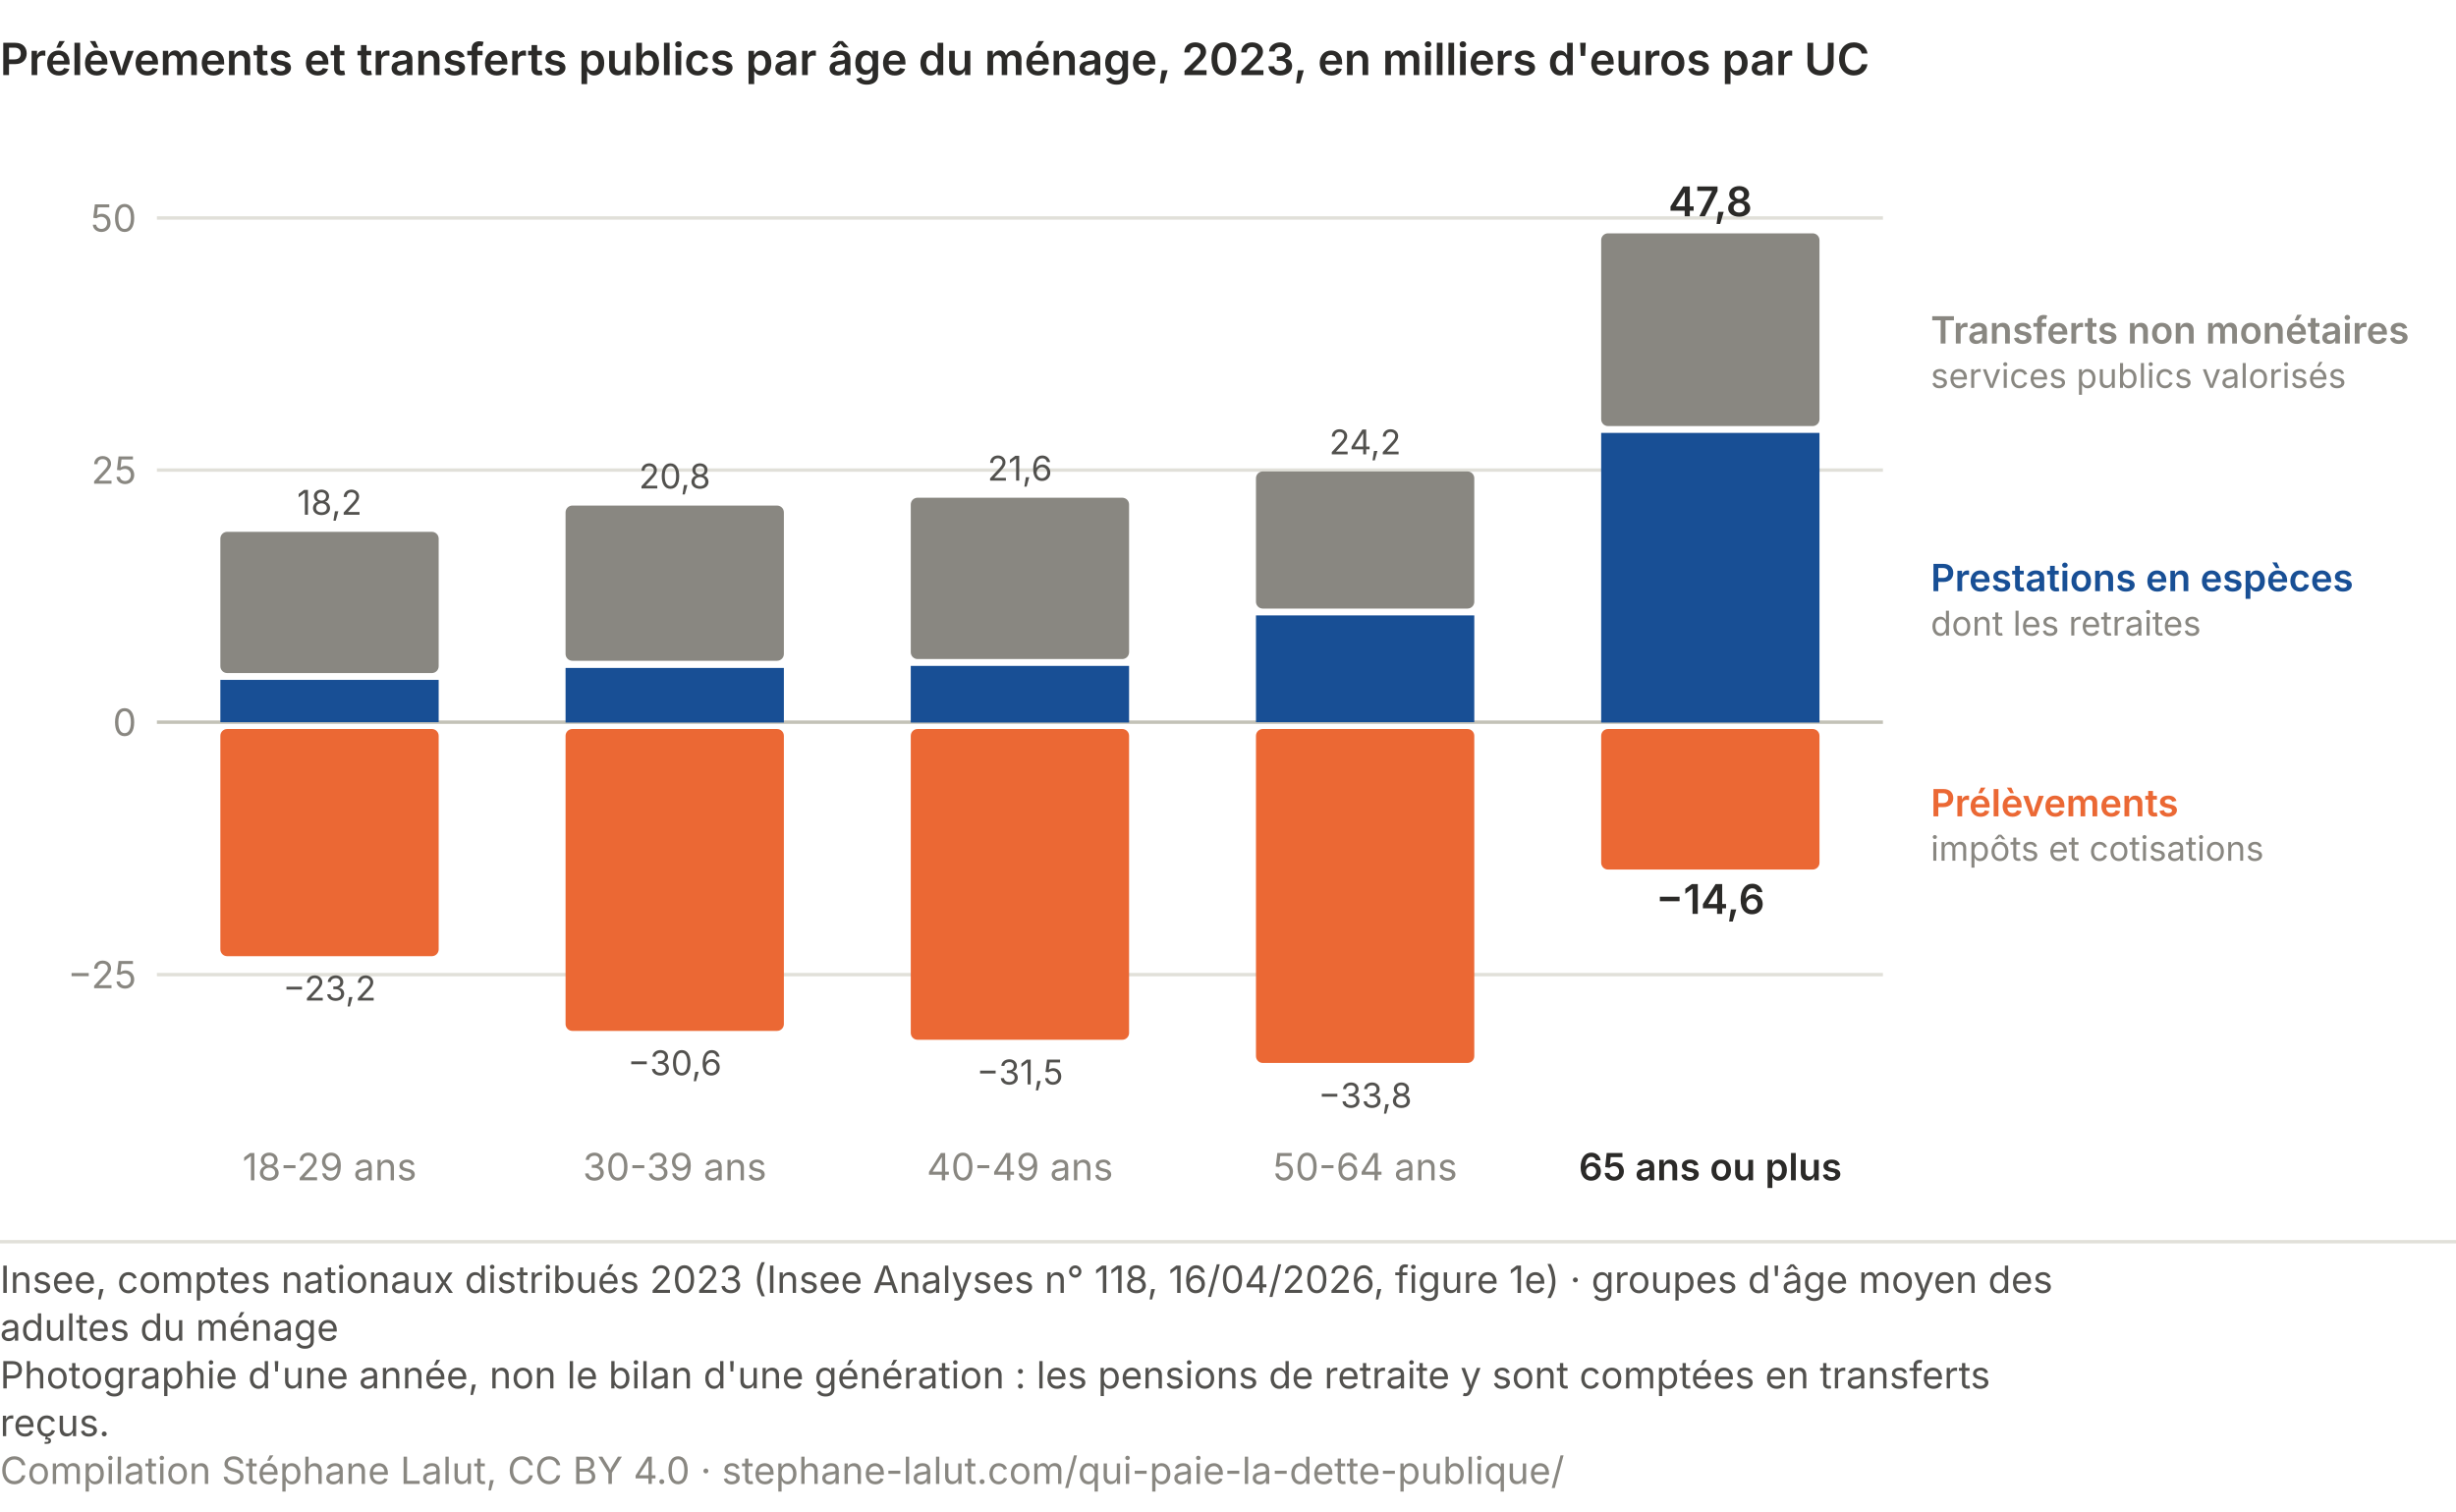
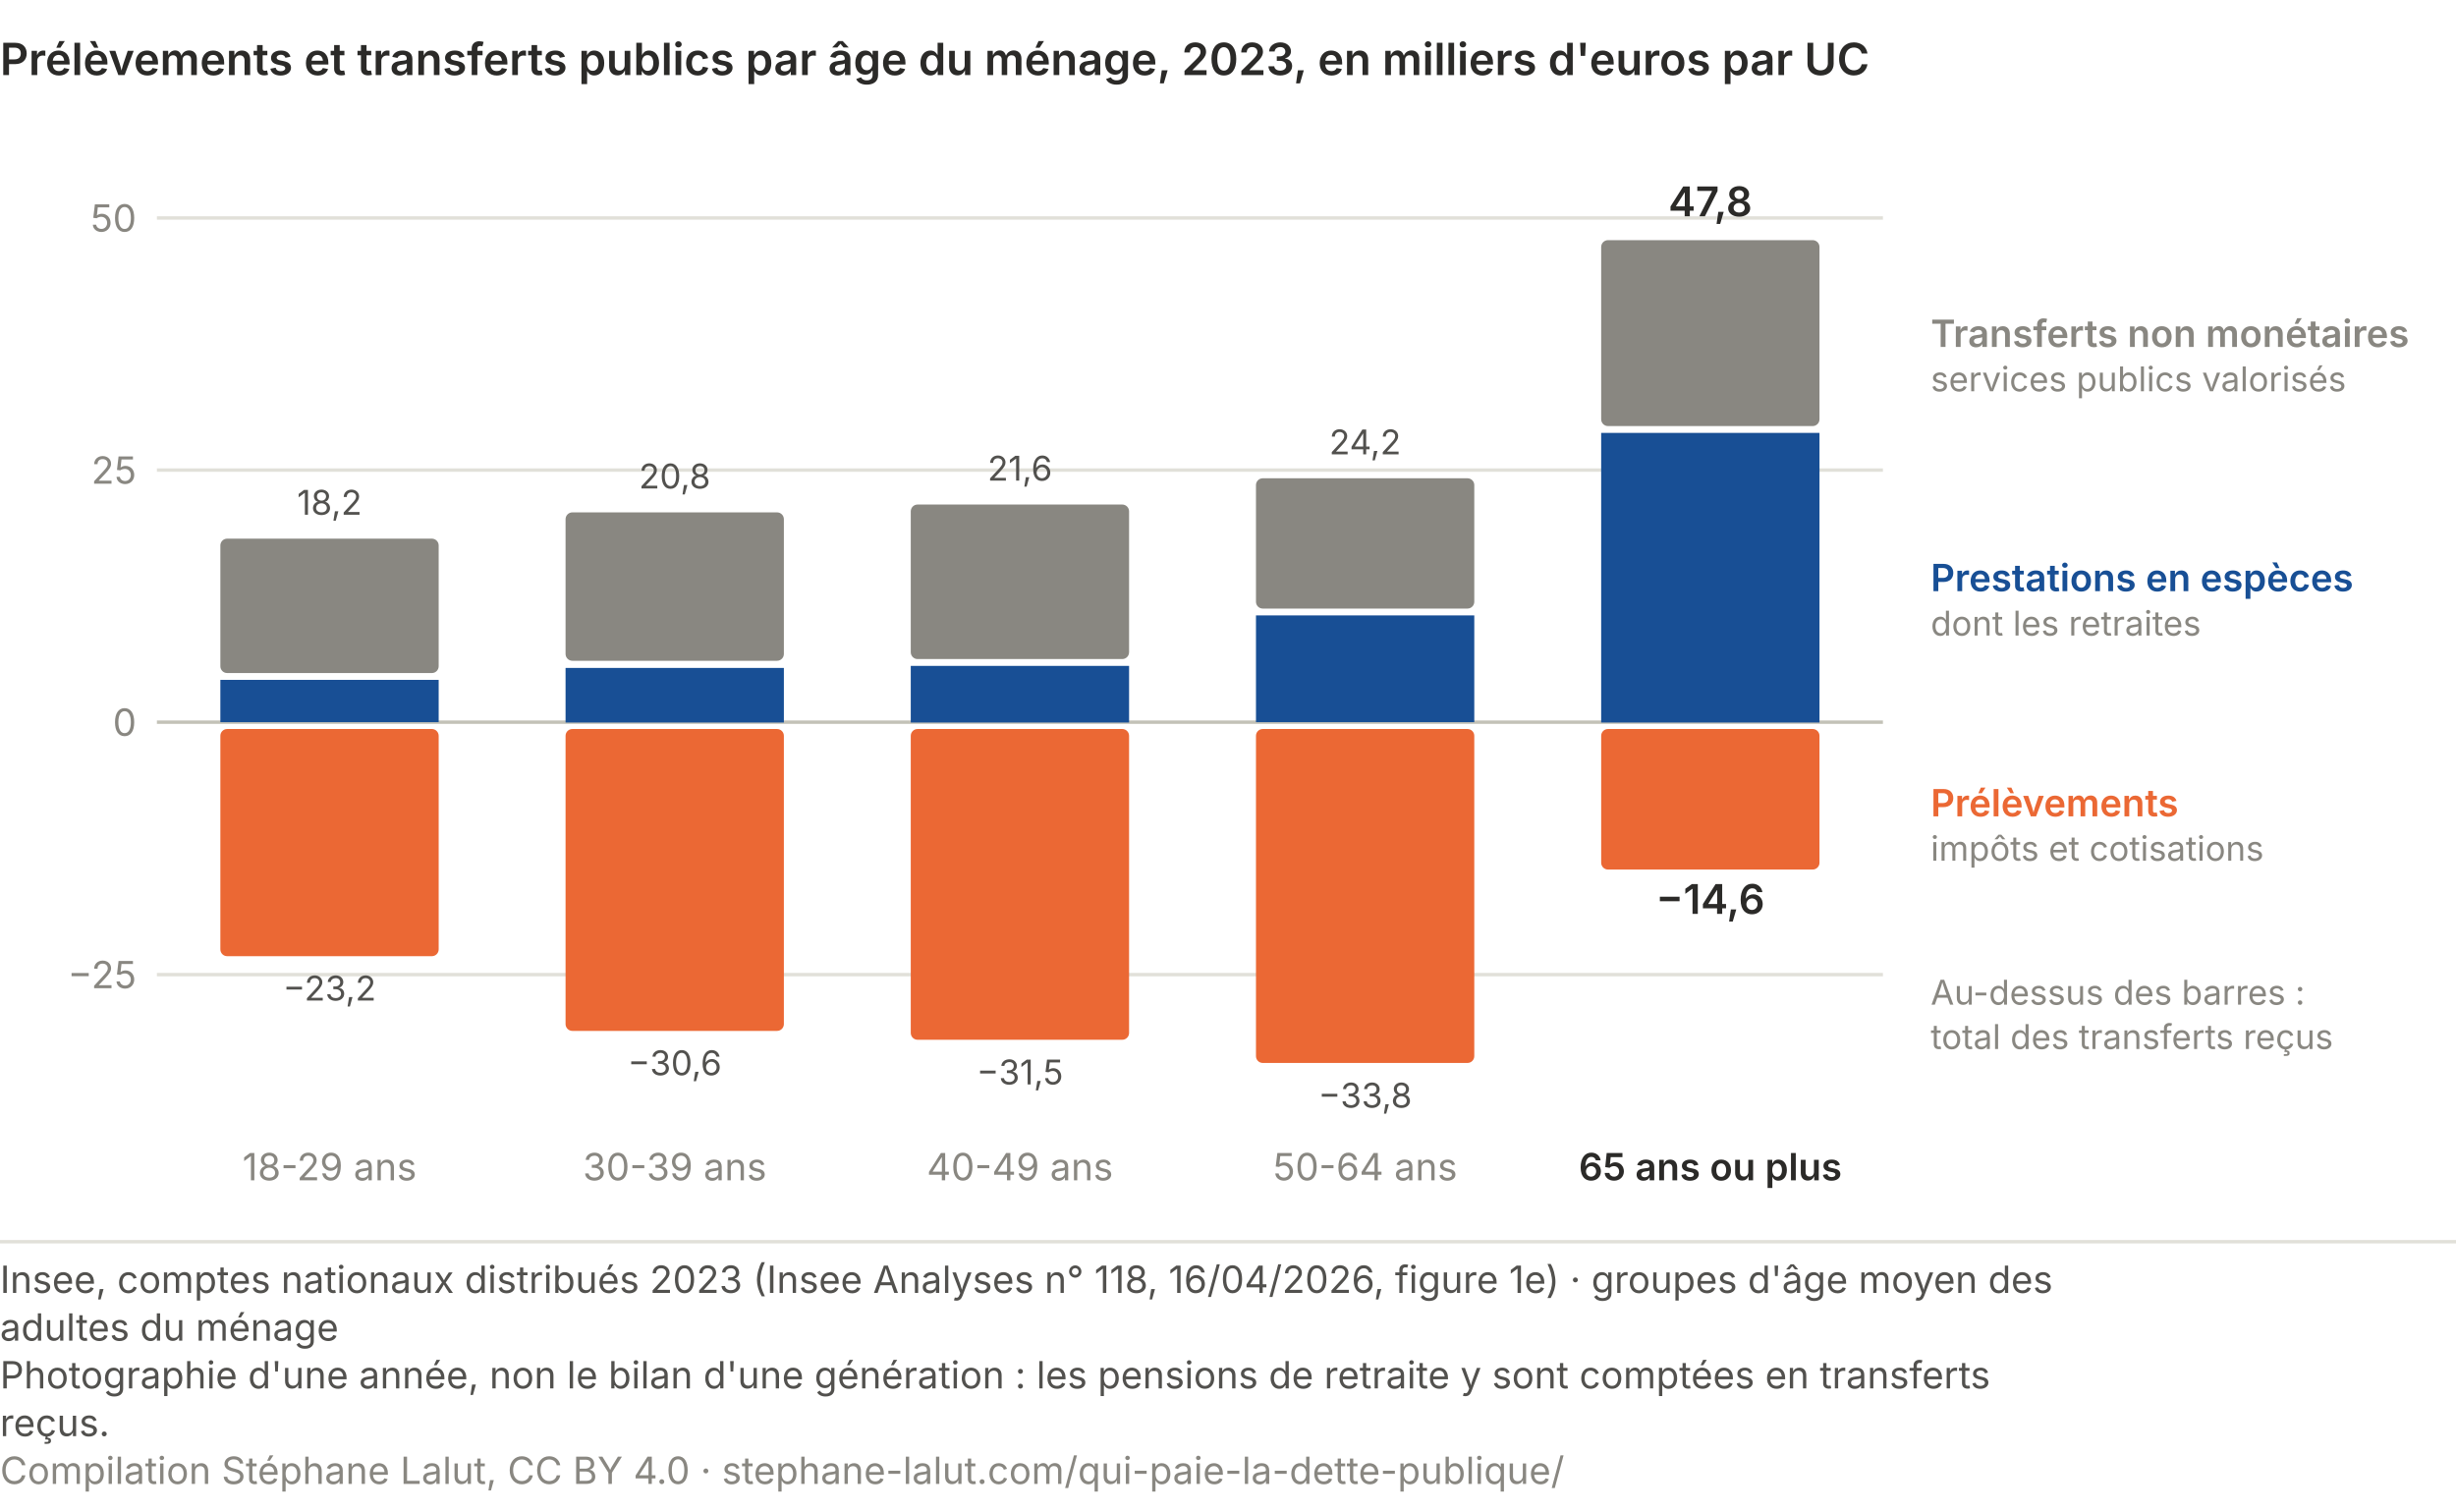
<svg xmlns="http://www.w3.org/2000/svg" viewBox="0 0 720 443" role="img" font-variant-numeric="tabular-nums" aria-labelledby="qp-age-t qp-age-d" font-family="system-ui, -apple-system, Segoe UI, sans-serif">
  <text x="0.0" y="22.0" font-size="13" fill="#2b2a28" text-anchor="start" font-weight="600">Prélèvements et transferts publics par âge du ménage, 2023, en milliers d'euros par UC</text>
  <line x1="46" y1="285.7" x2="552" y2="285.7" stroke="#e1e0d9" stroke-width="1" />
  <text x="40.0" y="289.7" font-size="11" fill="#898781" text-anchor="end">−25</text>
  <line x1="46" y1="211.7" x2="552" y2="211.7" stroke="#c3c2b7" stroke-width="1" />
  <text x="40.0" y="215.7" font-size="11" fill="#898781" text-anchor="end">0</text>
  <line x1="46" y1="137.8" x2="552" y2="137.8" stroke="#e1e0d9" stroke-width="1" />
  <text x="40.0" y="141.8" font-size="11" fill="#898781" text-anchor="end">25</text>
  <line x1="46" y1="63.9" x2="552" y2="63.9" stroke="#e1e0d9" stroke-width="1" />
  <text x="40.0" y="67.9" font-size="11" fill="#898781" text-anchor="end">50</text>
  <rect x="64.6" y="199.3" width="64" height="12.4" fill="#184f95" />
-   <rect x="64.6" y="155.9" width="64" height="41.4" rx="2" fill="#898781" />
+   <rect x="64.6" y="157.9" width="64" height="39.4" rx="2" fill="#898781" />
  <rect x="64.6" y="213.7" width="64" height="66.6" rx="2" fill="#eb6834" />
  <text x="96.6" y="150.9" font-size="10" fill="#52514e" text-anchor="middle">18,2</text>
  <text x="96.6" y="293.3" font-size="10" fill="#52514e" text-anchor="middle">−23,2</text>
  <text x="96.6" y="346.0" font-size="11" fill="#898781" text-anchor="middle">18-29 ans</text>
  <rect x="165.8" y="195.8" width="64" height="16.0" fill="#184f95" />
-   <rect x="165.8" y="148.2" width="64" height="45.5" rx="2" fill="#898781" />
+   <rect x="165.8" y="150.2" width="64" height="43.5" rx="2" fill="#898781" />
  <rect x="165.8" y="213.7" width="64" height="88.5" rx="2" fill="#eb6834" />
  <text x="197.8" y="143.2" font-size="10" fill="#52514e" text-anchor="middle">20,8</text>
  <text x="197.8" y="315.2" font-size="10" fill="#52514e" text-anchor="middle">−30,6</text>
  <text x="197.8" y="346.0" font-size="11" fill="#898781" text-anchor="middle">30-39 ans</text>
  <rect x="267.0" y="195.2" width="64" height="16.6" fill="#184f95" />
-   <rect x="267.0" y="145.9" width="64" height="47.3" rx="2" fill="#898781" />
+   <rect x="267.0" y="147.9" width="64" height="45.3" rx="2" fill="#898781" />
  <rect x="267.0" y="213.7" width="64" height="91.1" rx="2" fill="#eb6834" />
  <text x="299.0" y="140.9" font-size="10" fill="#52514e" text-anchor="middle">21,6</text>
  <text x="299.0" y="317.9" font-size="10" fill="#52514e" text-anchor="middle">−31,5</text>
  <text x="299.0" y="346.0" font-size="11" fill="#898781" text-anchor="middle">40-49 ans</text>
  <rect x="368.2" y="180.4" width="64" height="31.3" fill="#184f95" />
-   <rect x="368.2" y="138.2" width="64" height="40.2" rx="2" fill="#898781" />
+   <rect x="368.2" y="140.2" width="64" height="38.2" rx="2" fill="#898781" />
  <rect x="368.2" y="213.7" width="64" height="97.9" rx="2" fill="#eb6834" />
  <text x="400.2" y="133.2" font-size="10" fill="#52514e" text-anchor="middle">24,2</text>
  <text x="400.2" y="324.7" font-size="10" fill="#52514e" text-anchor="middle">−33,8</text>
  <text x="400.2" y="346.0" font-size="11" fill="#898781" text-anchor="middle">50-64 ans</text>
  <rect x="469.4" y="126.9" width="64" height="84.9" fill="#184f95" />
-   <rect x="469.4" y="68.4" width="64" height="56.5" rx="2" fill="#898781" />
+   <rect x="469.4" y="70.4" width="64" height="54.5" rx="2" fill="#898781" />
  <rect x="469.4" y="213.7" width="64" height="41.2" rx="2" fill="#eb6834" />
  <text x="501.4" y="63.4" font-size="12" fill="#2b2a28" text-anchor="middle" font-weight="600">47,8</text>
  <text x="501.4" y="267.9" font-size="12" fill="#2b2a28" text-anchor="middle" font-weight="600">−14,6</text>
  <text x="501.4" y="346.0" font-size="11" fill="#2b2a28" text-anchor="middle" font-weight="600">65 ans ou plus</text>
-   <text x="566.0" y="100.7" font-size="11" fill="#898781" text-anchor="start" font-weight="600">Transferts non monétaires</text>
-   <text x="566.0" y="113.7" font-size="10" fill="#898781" text-anchor="start">services publics valorisés</text>
+   <text x="566.0" y="101.7" font-size="11" fill="#898781" text-anchor="start" font-weight="600">Transferts non monétaires</text>
+   <text x="566.0" y="114.7" font-size="10" fill="#898781" text-anchor="start">services publics valorisés</text>
  <text x="566.0" y="173.3" font-size="11" fill="#184f95" text-anchor="start" font-weight="600">Prestations en espèces</text>
  <text x="566.0" y="186.3" font-size="10" fill="#898781" text-anchor="start">dont les retraites</text>
  <text x="566.0" y="239.3" font-size="11" fill="#eb6834" text-anchor="start" font-weight="600">Prélèvements</text>
  <text x="566.0" y="252.3" font-size="10" fill="#898781" text-anchor="start">impôts et cotisations</text>
+   <text x="566.0" y="294.5" font-size="10" fill="#898781" text-anchor="start">Au-dessus des barres :</text>
+   <text x="566.0" y="307.5" font-size="10" fill="#898781" text-anchor="start">total des transferts reçus</text>
  <line x1="0" y1="364.0" x2="720" y2="364.0" stroke="#e1e0d9" />
  <text class="pied-source" x="0" y="379.0" font-size="11" fill="#52514e">Insee, comptes nationaux distribués 2023 (Insee Analyses n° 118, 16/04/2026, figure 1e) · groupes d'âge moyen des</text>
  <text class="pied-source" x="0" y="393.0" font-size="11" fill="#52514e">adultes du ménage</text>
  <text class="pied-note" x="0" y="407.0" font-size="11" fill="#52514e">Photographie d'une année, non le bilan d'une génération : les pensions de retraite y sont comptées en transferts</text>
  <text class="pied-note" x="0" y="421.0" font-size="11" fill="#52514e">reçus.</text>
  <text class="pied-licence" x="0" y="435.0" font-size="11" fill="#898781">Compilation Stéphane Lalut, CC BY 4.0 · stephane-lalut.com/qui-paie-la-dette-publique/</text>
</svg>
